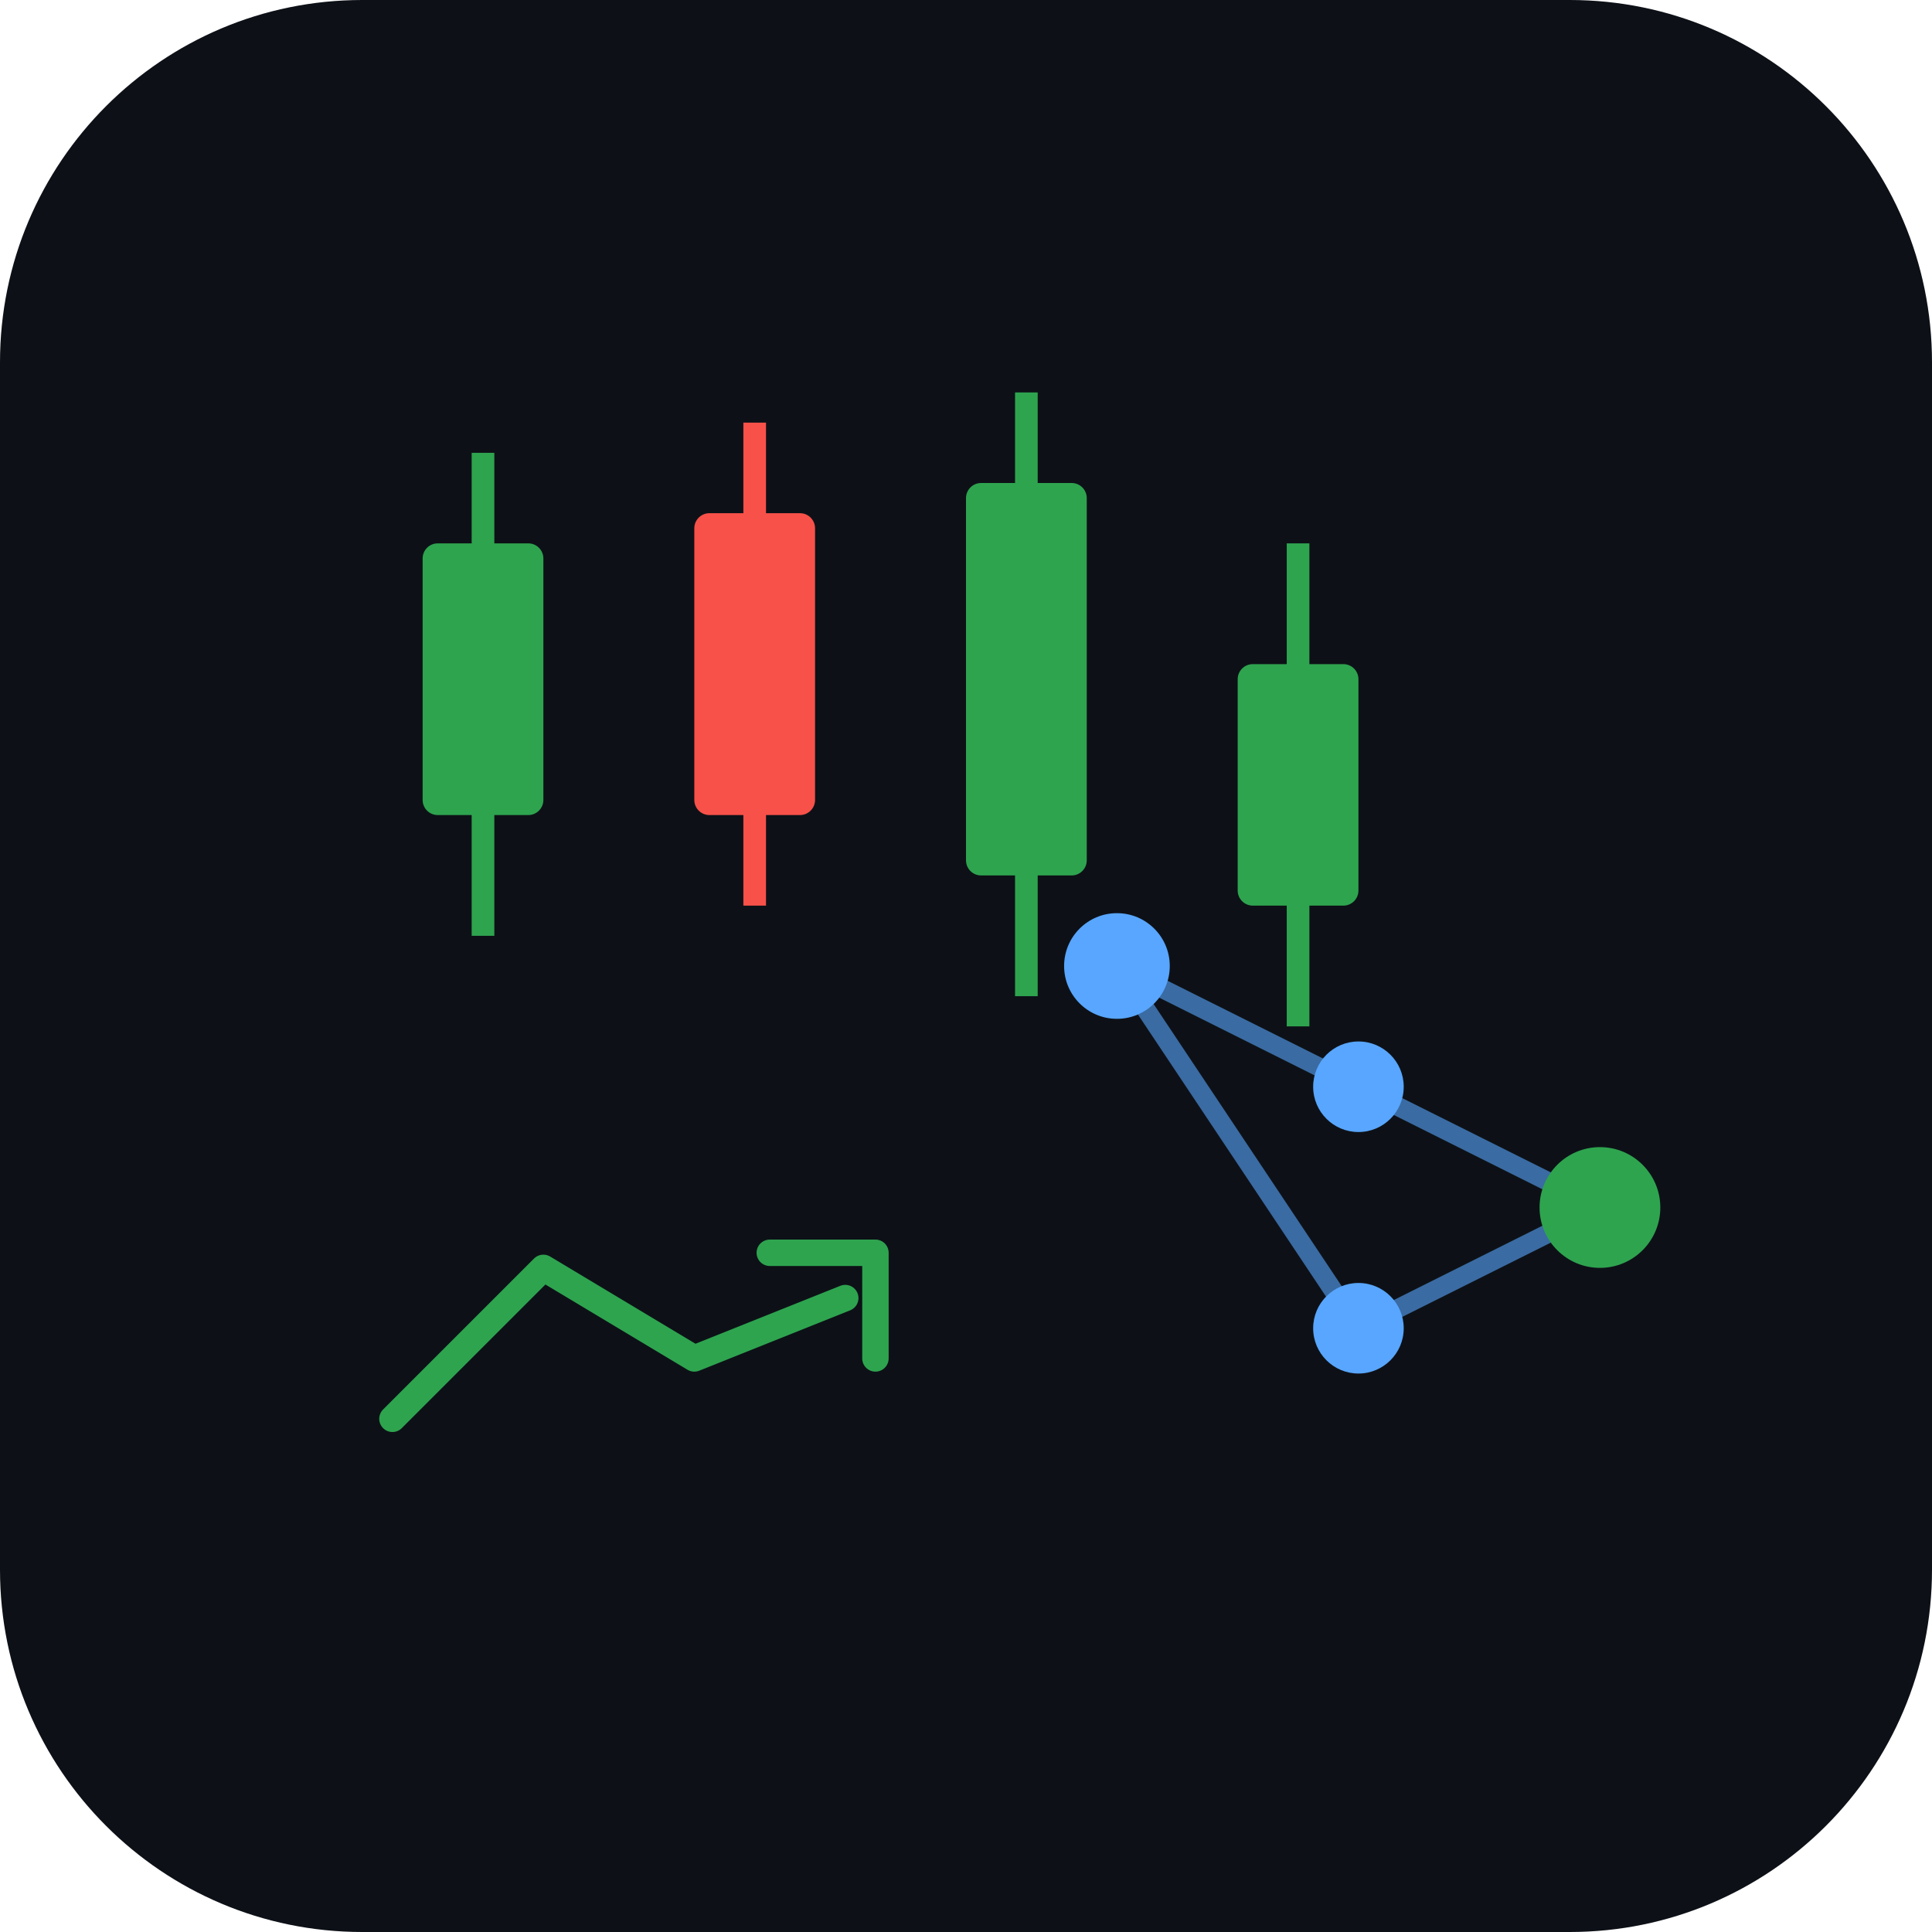
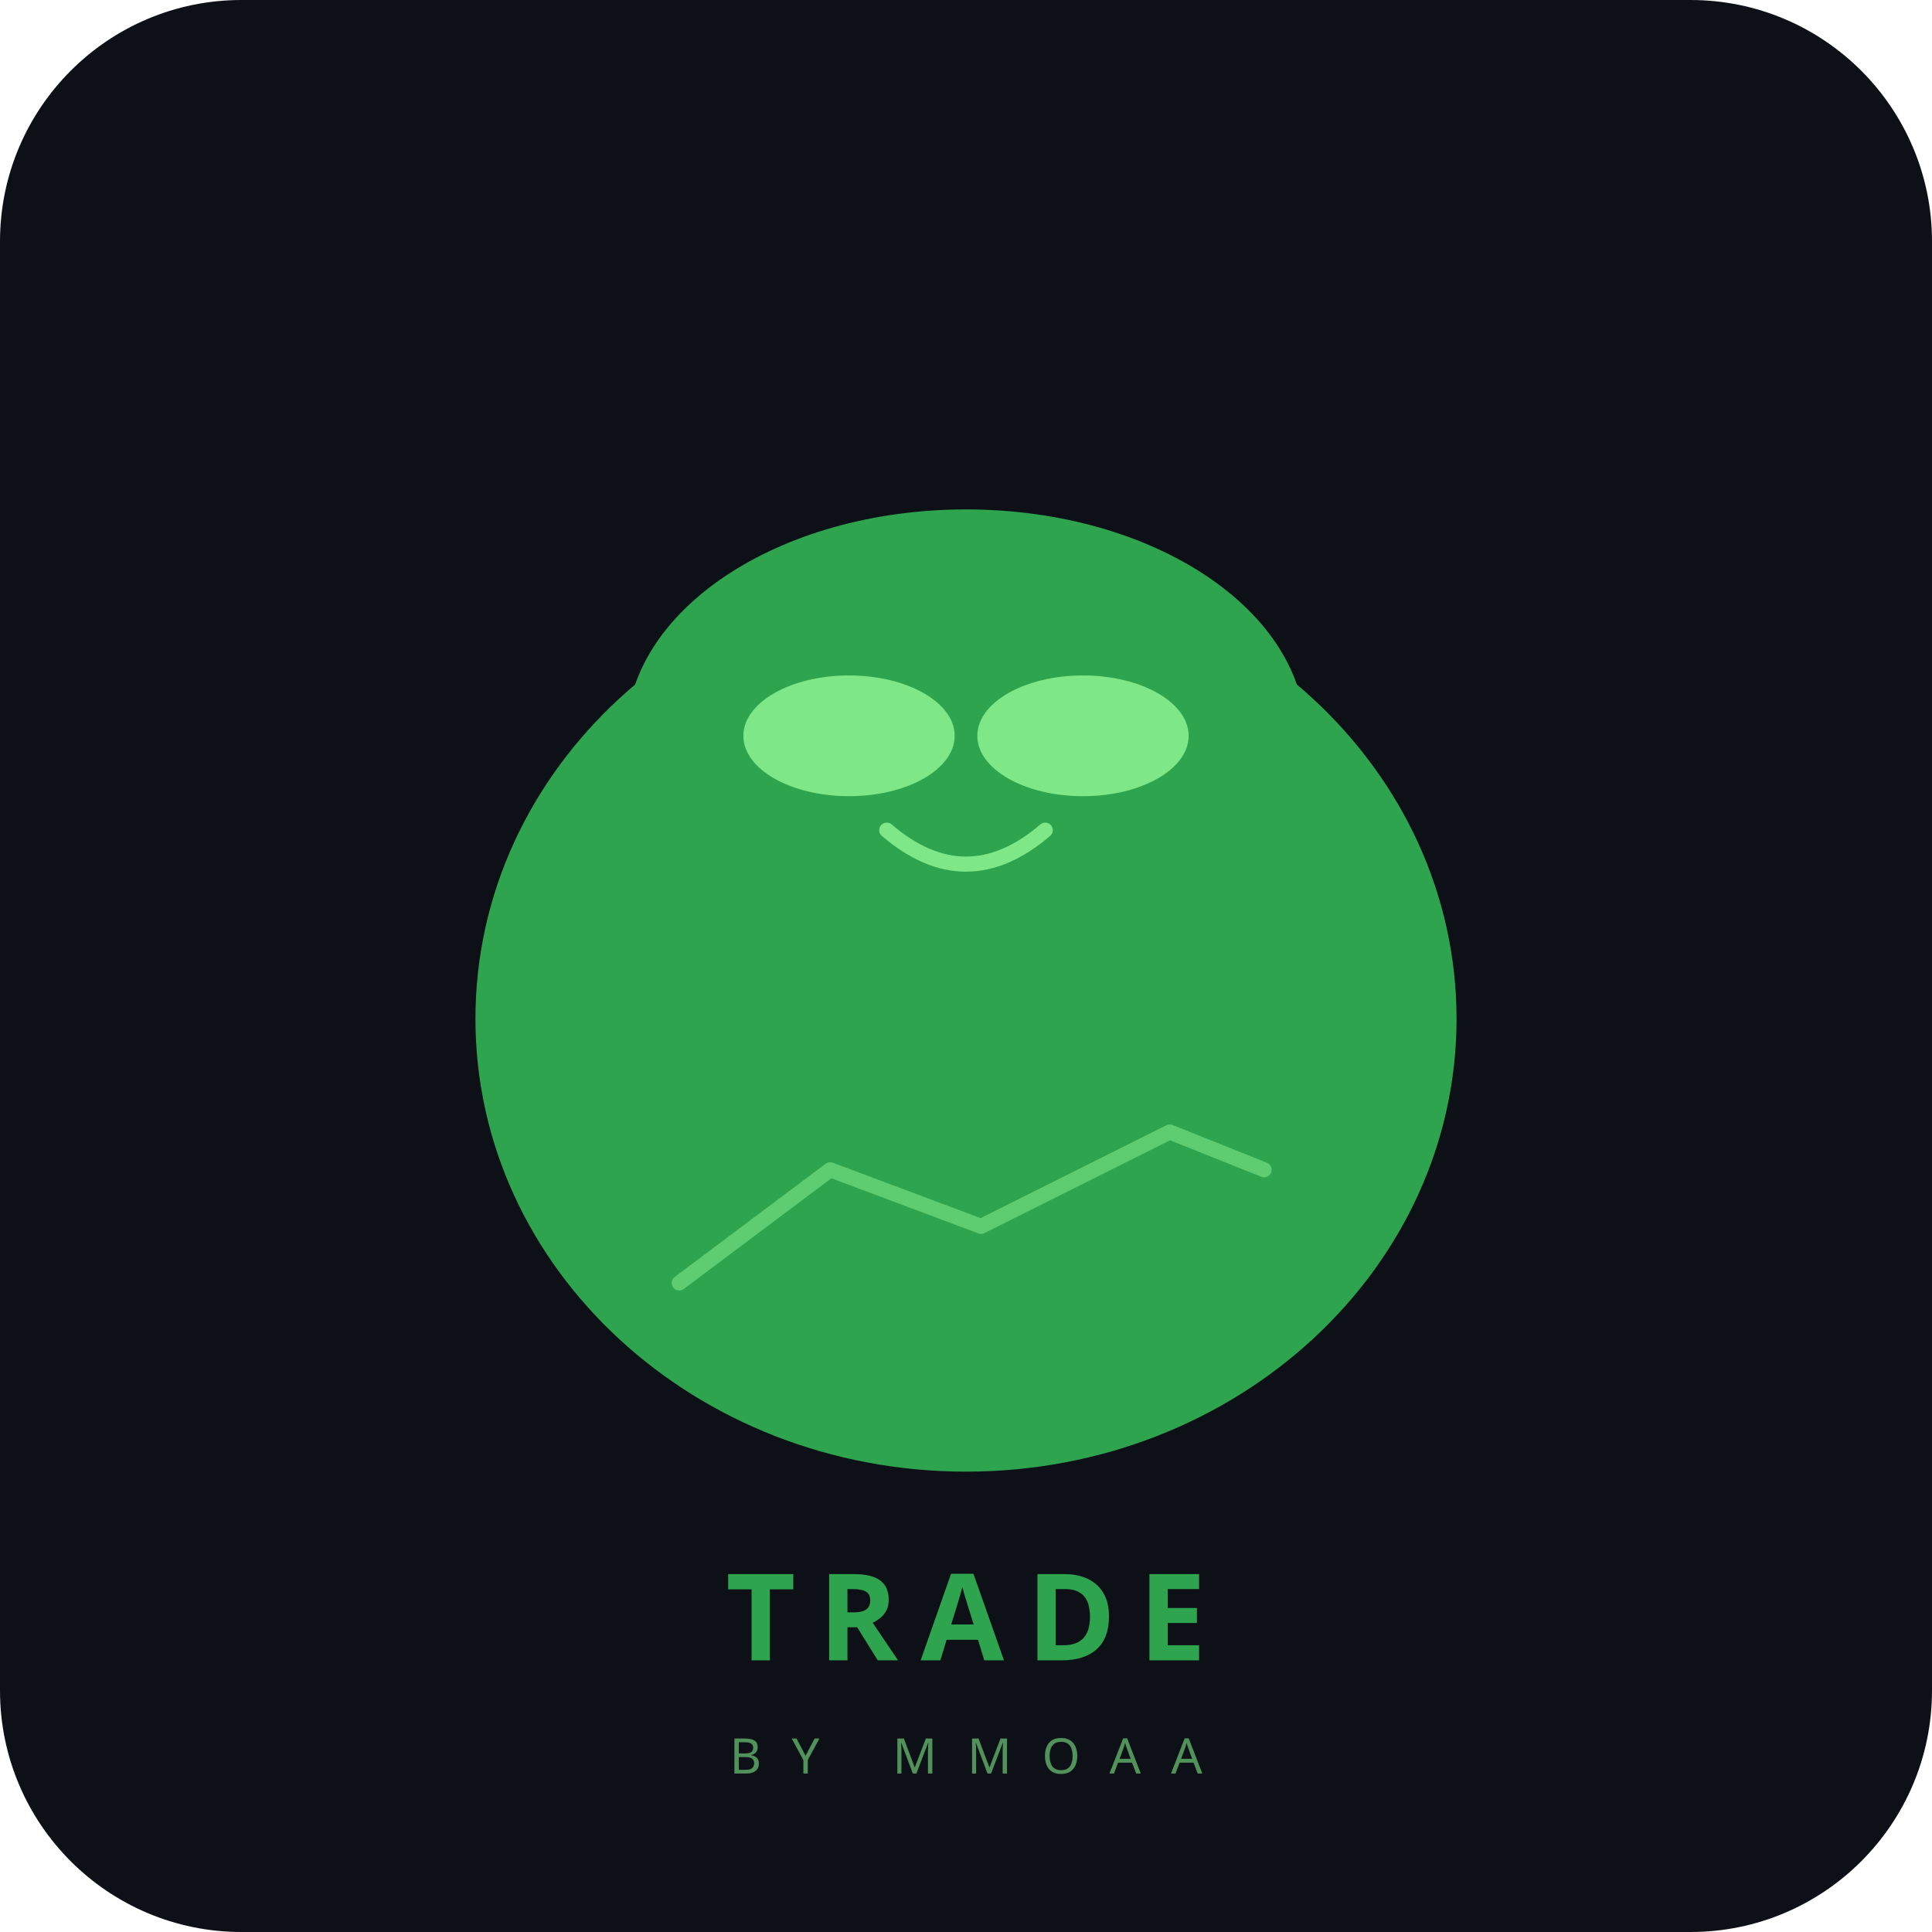
- <svg xmlns="http://www.w3.org/2000/svg" width="256" height="256" viewBox="0 0 256 256" fill="none">
-   <rect width="256" height="256" rx="48" fill="#0d1117" />
-   <g transform="translate(48, 52)">
-     <line x1="16" y1="8" x2="16" y2="72" stroke="#2ea44f" stroke-width="3" />
-     <rect x="8" y="20" width="16" height="36" rx="2" fill="#2ea44f" />
-     <line x1="52" y1="4" x2="52" y2="68" stroke="#f85149" stroke-width="3" />
-     <rect x="44" y="16" width="16" height="40" rx="2" fill="#f85149" />
-     <line x1="88" y1="0" x2="88" y2="80" stroke="#2ea44f" stroke-width="3" />
-     <rect x="80" y="12" width="16" height="52" rx="2" fill="#2ea44f" />
-     <line x1="124" y1="20" x2="124" y2="84" stroke="#2ea44f" stroke-width="3" />
-     <rect x="116" y="36" width="16" height="32" rx="2" fill="#2ea44f" />
-   </g>
-   <g transform="translate(140, 120)">
-     <line x1="8" y1="8" x2="40" y2="24" stroke="#58a6ff" stroke-width="2.5" opacity="0.6" />
-     <line x1="8" y1="8" x2="40" y2="56" stroke="#58a6ff" stroke-width="2.5" opacity="0.6" />
-     <line x1="40" y1="24" x2="72" y2="40" stroke="#58a6ff" stroke-width="2.5" opacity="0.6" />
-     <line x1="40" y1="56" x2="72" y2="40" stroke="#58a6ff" stroke-width="2.5" opacity="0.6" />
-     <circle cx="8" cy="8" r="7" fill="#58a6ff" />
-     <circle cx="40" cy="24" r="6" fill="#58a6ff" />
-     <circle cx="40" cy="56" r="6" fill="#58a6ff" />
-     <circle cx="72" cy="40" r="8" fill="#2ea44f" />
-   </g>
-   <g transform="translate(52, 168)">
-     <path d="M0 20 L20 0 L40 12 L60 4" stroke="#2ea44f" stroke-width="3.5" stroke-linecap="round" stroke-linejoin="round" fill="none" />
-     <path d="M50 -2 L64 -2 L64 12" stroke="#2ea44f" stroke-width="3.5" stroke-linecap="round" stroke-linejoin="round" fill="none" />
-   </g>
+ <svg xmlns="http://www.w3.org/2000/svg" viewBox="0 0 512 512" width="512" height="512">
+   <rect width="512" height="512" rx="64" fill="#0D1117" />
+   <ellipse cx="256" cy="270" rx="130" ry="120" fill="#2ea44f" />
+   <ellipse cx="256" cy="195" rx="90" ry="60" fill="#2ea44f" />
+   <ellipse cx="225" cy="195" rx="28" ry="16" fill="#7ee787" />
+   <ellipse cx="287" cy="195" rx="28" ry="16" fill="#7ee787" />
+   <path d="M 235 220 Q 256 238 277 220" stroke="#7ee787" stroke-width="4" fill="none" stroke-linecap="round" />
+   <path d="M 180 340 L 220 310 L 260 325 L 310 300 L 335 310" stroke="#7ee787" stroke-width="4" stroke-linecap="round" stroke-linejoin="round" fill="none" opacity="0.6" />
+   <text x="256" y="440" text-anchor="middle" font-family="system-ui, sans-serif" font-size="32" font-weight="800" fill="#2ea44f" letter-spacing="6">TRADE</text>
+   <text x="256" y="470" text-anchor="middle" font-family="system-ui, sans-serif" font-size="13" fill="#7ee787" opacity="0.6" letter-spacing="8">BY MMOAA</text>
</svg>
